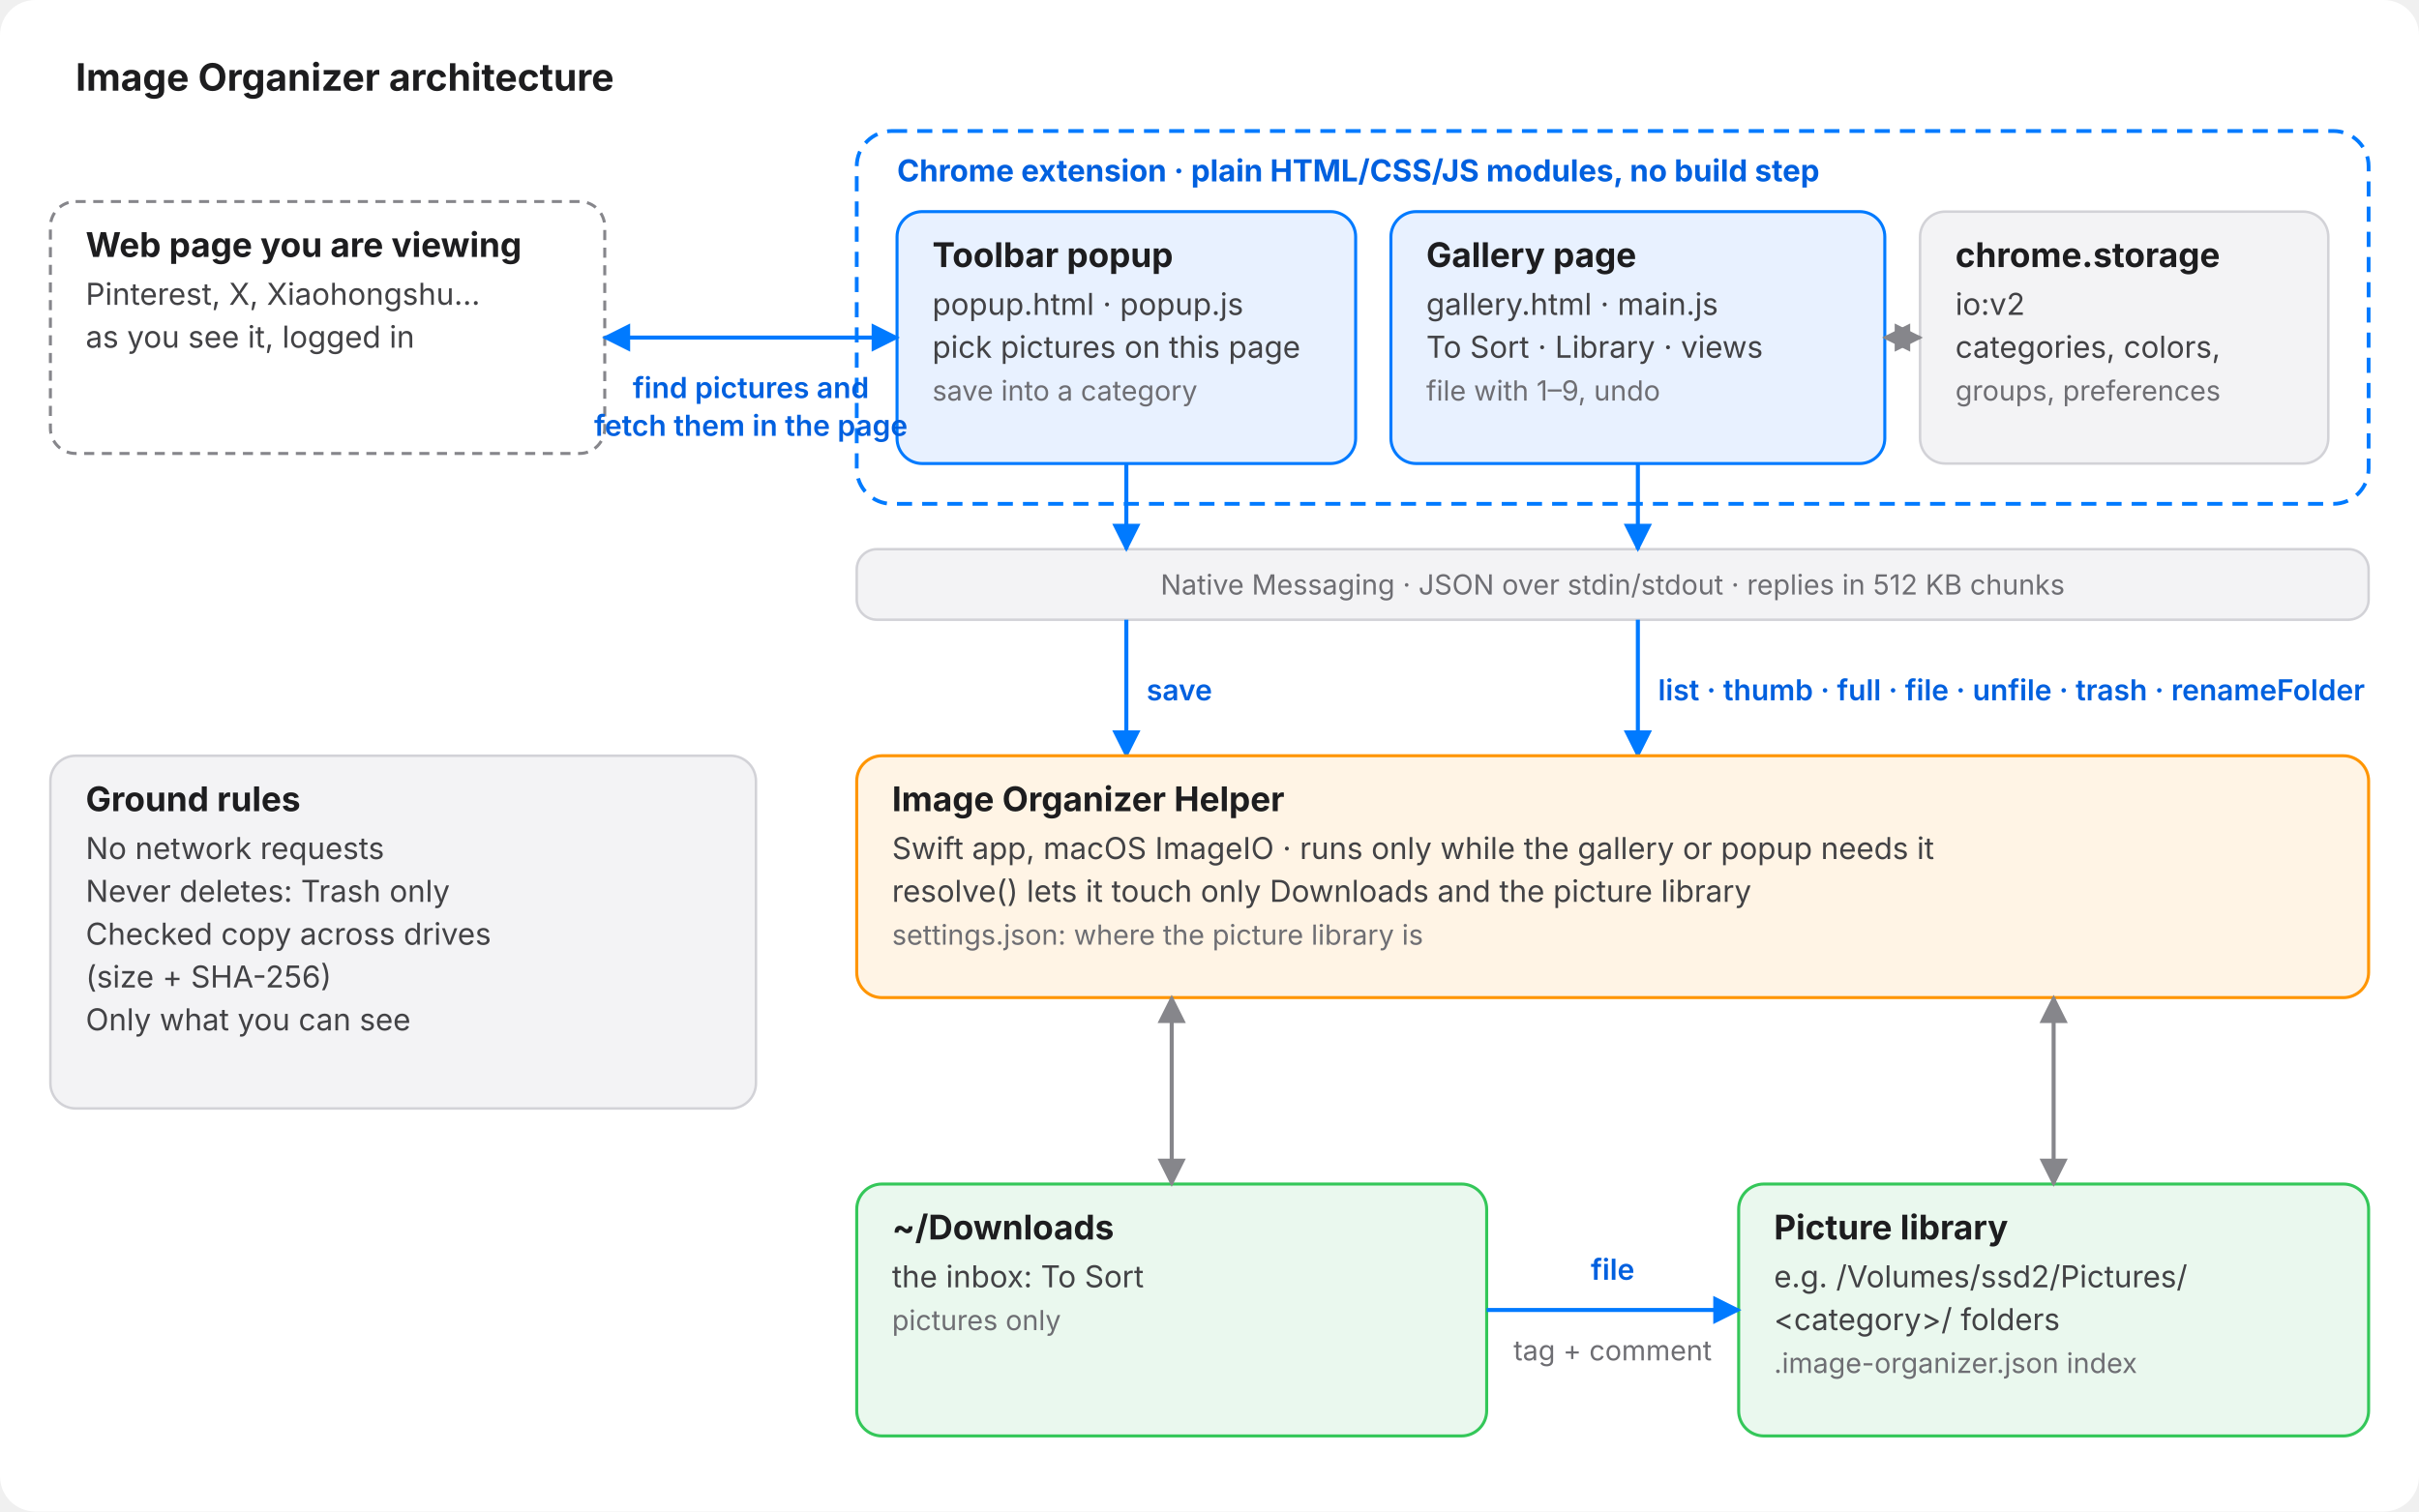
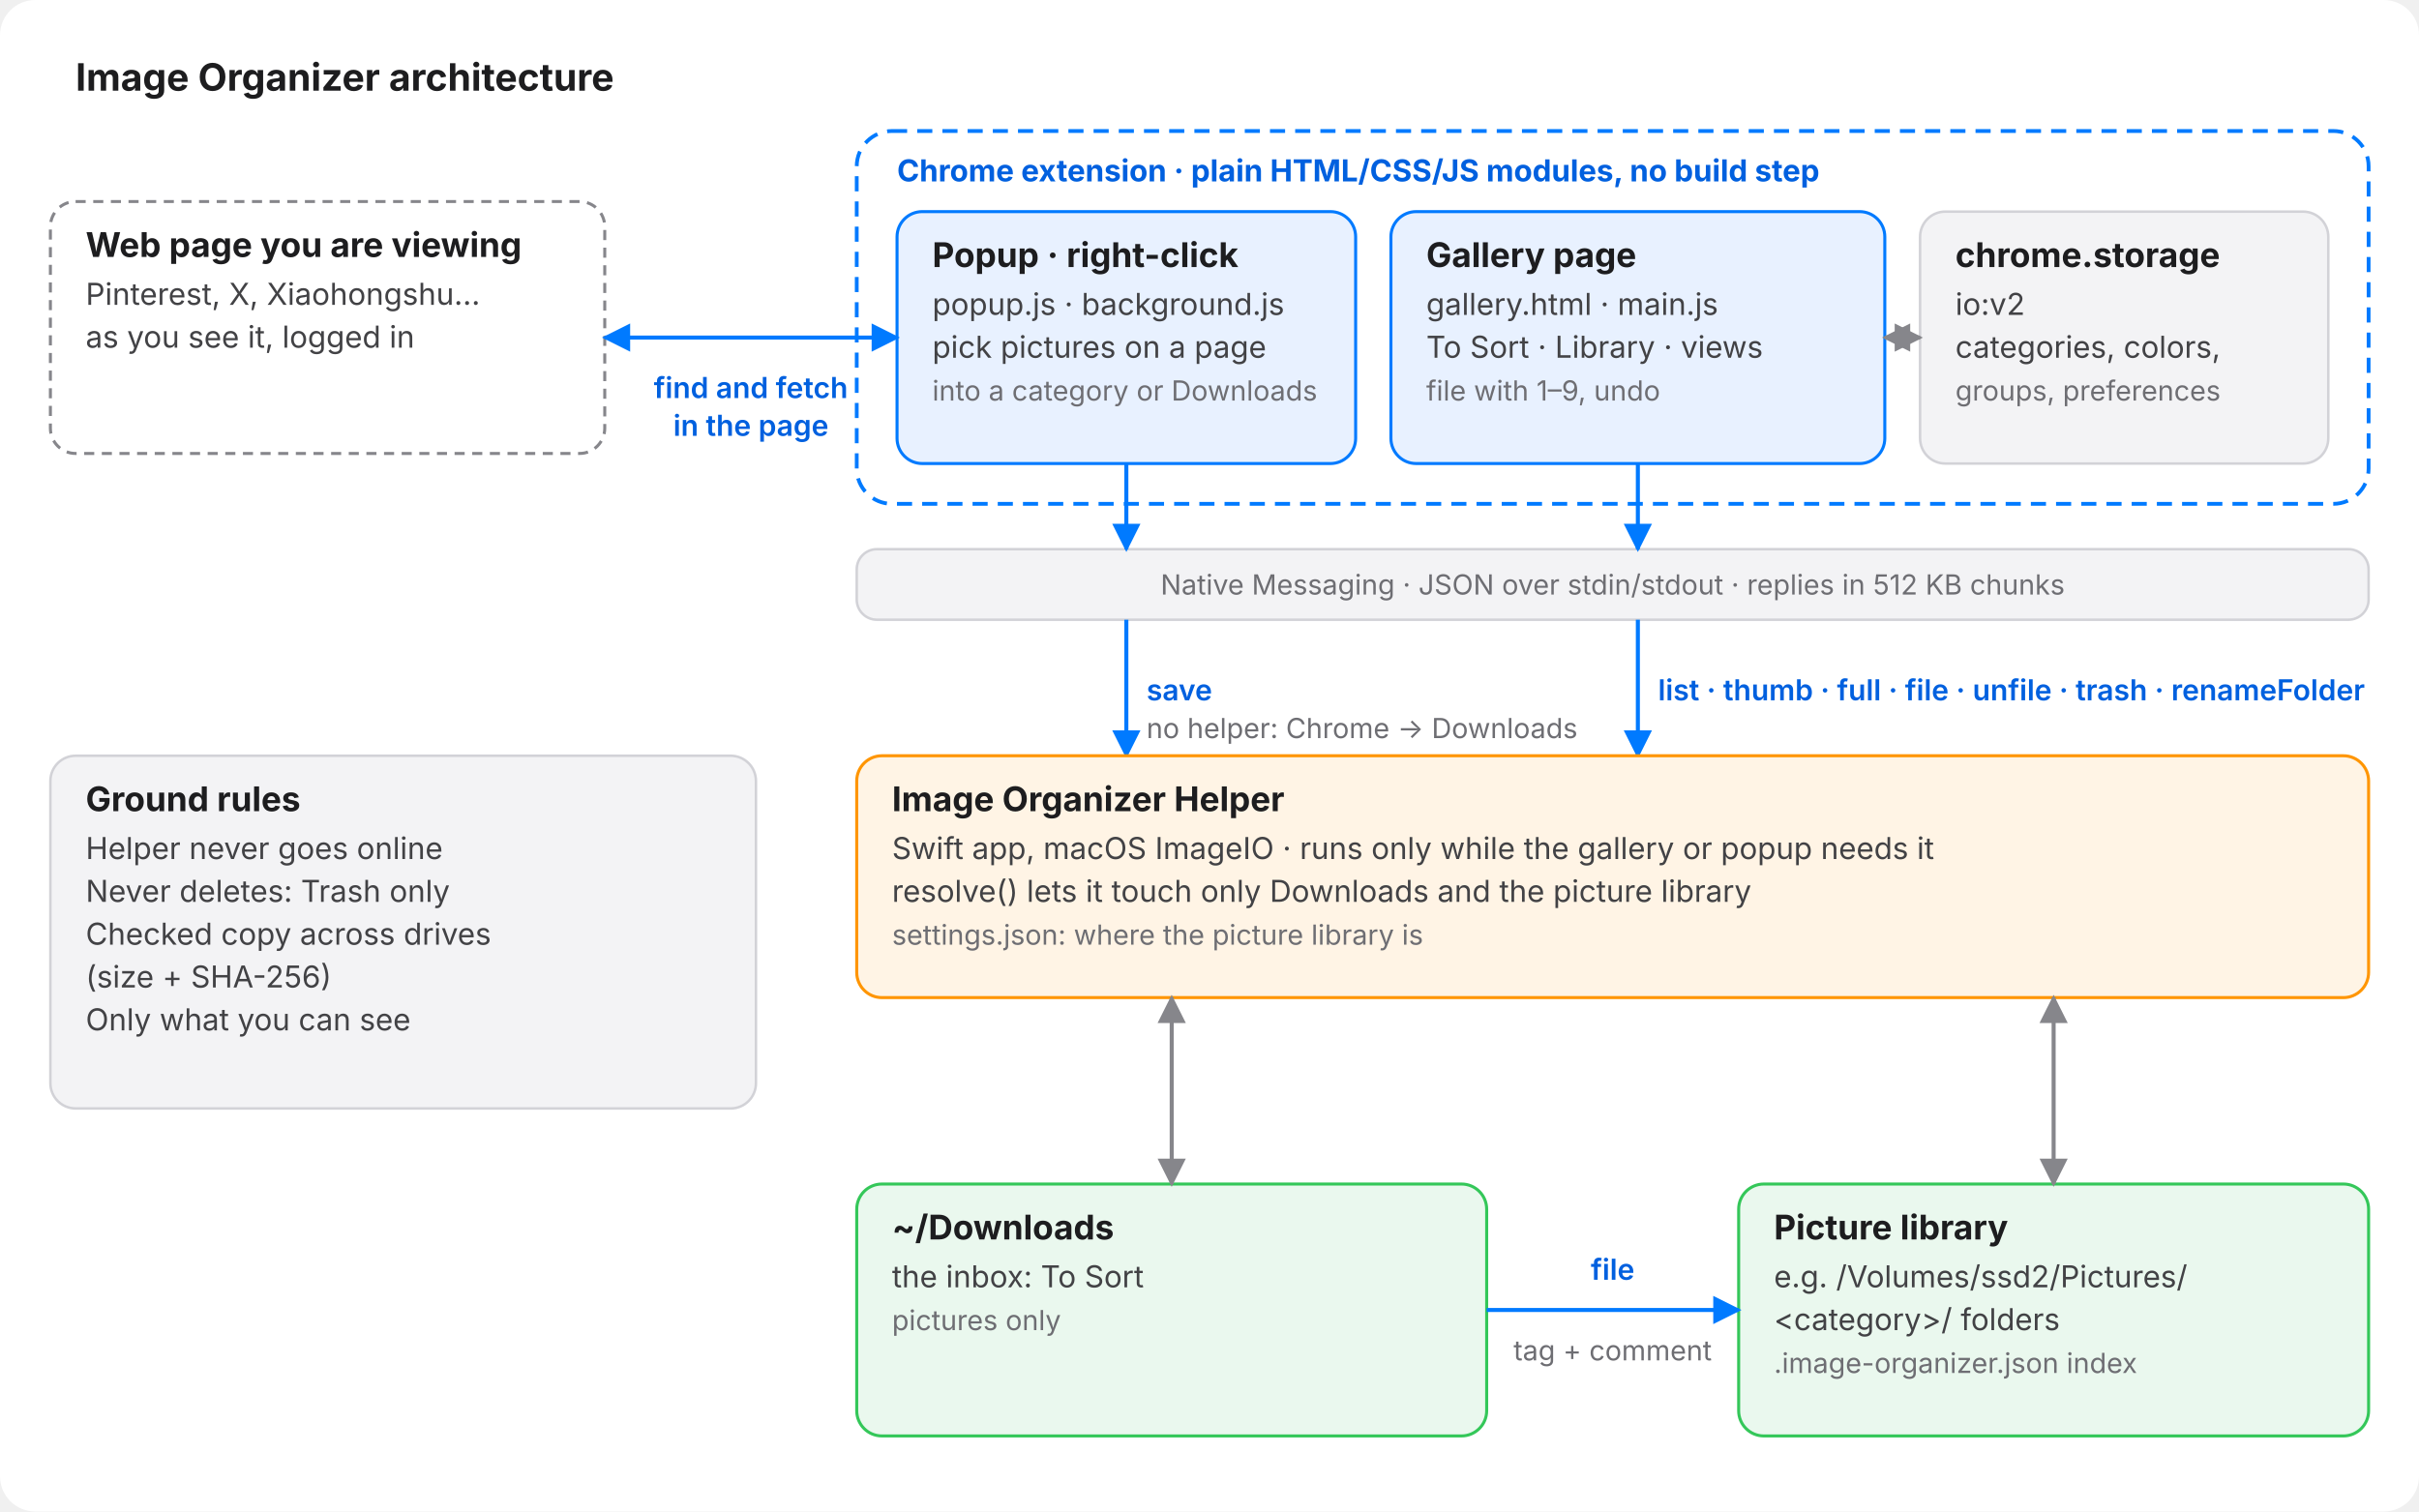
<svg xmlns="http://www.w3.org/2000/svg" viewBox="0 0 960 600" width="960" height="600" role="img" aria-label="Image Organizer architecture">
  <style>
  text { font-family: -apple-system, BlinkMacSystemFont, "SF Pro Text", "PingFang SC", "Segoe UI", "Microsoft YaHei", sans-serif; fill: #1d1d1f; }
  .bg { fill: #ffffff; }
  .box { fill: #f3f3f5; stroke: #d2d2d7; stroke-width: 1; }
  .frame { fill: none; stroke: #007aff; stroke-width: 1.5; stroke-dasharray: 6 4; }
  .accent { fill: #e8f1ff; stroke: #007aff; stroke-width: 1.2; }
  .helper { fill: #fff4e5; stroke: #ff9500; stroke-width: 1.2; }
  .disk { fill: #eaf8ee; stroke: #34c759; stroke-width: 1.2; }
  .page { fill: #ffffff; stroke: #86868b; stroke-width: 1.2; stroke-dasharray: 4 3; }
  .pill { fill: #ffffff; stroke: #ffcc80; stroke-width: 1; }
  .title { font-size: 15px; font-weight: 700; }
  .h { font-size: 13.5px; font-weight: 650; }
  .t { font-size: 12px; fill: #424245; }
  .s { font-size: 11px; fill: #6e6e73; }
  .label { font-size: 11.5px; fill: #0060df; font-weight: 600; }
  .frame-label { font-size: 12px; fill: #0060df; font-weight: 700; }
  .line { stroke: #007aff; stroke-width: 1.6; fill: none; }
  .line.gray { stroke: #86868b; }
  .arrow { fill: #007aff; }
  .arrow.gray { fill: #86868b; }
  @media (prefers-color-scheme: dark) {
    text { fill: #f5f5f7; }
    .bg { fill: #1e1e1e; }
    .box { fill: #2c2c2e; stroke: #48484a; }
    .accent { fill: #0b2a4d; stroke: #0a84ff; }
    .helper { fill: #3a2a12; stroke: #ff9f0a; }
    .disk { fill: #123320; stroke: #30d158; }
    .page { fill: #1e1e1e; stroke: #8e8e93; }
    .pill { fill: #2c2c2e; stroke: #8a5a1c; }
    .frame { stroke: #0a84ff; }
    .t { fill: #d1d1d6; }
    .s { fill: #a1a1a6; }
    .label, .frame-label { fill: #64a8ff; }
    .line { stroke: #0a84ff; }
    .line.gray { stroke: #8e8e93; }
    .arrow { fill: #0a84ff; }
    .arrow.gray { fill: #8e8e93; }
  }
</style>
  <defs>
    <marker id="a" viewBox="0 0 10 10" refX="9" refY="5" markerWidth="7" markerHeight="7" orient="auto-start-reverse">
      <path class="arrow" d="M0,0 L10,5 L0,10 z" />
    </marker>
    <marker id="g" viewBox="0 0 10 10" refX="9" refY="5" markerWidth="7" markerHeight="7" orient="auto-start-reverse">
      <path class="arrow gray" d="M0,0 L10,5 L0,10 z" />
    </marker>
  </defs>
  <rect class="bg" width="960" height="600" rx="14" />
  <text class="title" x="30" y="36" text-anchor="start">Image Organizer architecture</text>
  <rect class="page" x="20" y="80" width="220" height="100" rx="10" />
  <text class="h" x="34" y="102" text-anchor="start">Web page you are viewing</text>
  <text class="t" x="34" y="121" text-anchor="start">Pinterest, X, Xiaohongshu…</text>
  <text class="t" x="34" y="138" text-anchor="start">as you see it, logged in</text>
  <rect class="frame" x="340" y="52" width="600" height="148" rx="14" />
  <text class="frame-label" x="356" y="72" text-anchor="start">Chrome extension · plain HTML/CSS/JS modules, no build step</text>
  <rect class="accent" x="356" y="84" width="182" height="100" rx="10" />
-   <text class="h" x="370" y="106" text-anchor="start">Toolbar popup</text>
-   <text class="t" x="370" y="125" text-anchor="start">popup.html · popup.js</text>
-   <text class="t" x="370" y="142" text-anchor="start">pick pictures on this page</text>
-   <text class="s" x="370" y="159" text-anchor="start">save into a category</text>
+   <text class="h" x="370" y="106" text-anchor="start">Popup · right-click</text>
+   <text class="t" x="370" y="125" text-anchor="start">popup.js · background.js</text>
+   <text class="t" x="370" y="142" text-anchor="start">pick pictures on a page</text>
+   <text class="s" x="370" y="159" text-anchor="start">into a category or Downloads</text>
  <rect class="accent" x="552" y="84" width="196" height="100" rx="10" />
  <text class="h" x="566" y="106" text-anchor="start">Gallery page</text>
  <text class="t" x="566" y="125" text-anchor="start">gallery.html · main.js</text>
  <text class="t" x="566" y="142" text-anchor="start">To Sort · Library · views</text>
  <text class="s" x="566" y="159" text-anchor="start">file with 1–9, undo</text>
  <rect class="box" x="762" y="84" width="162" height="100" rx="10" />
  <text class="h" x="776" y="106" text-anchor="start">chrome.storage</text>
  <text class="t" x="776" y="125" text-anchor="start">io:v2</text>
  <text class="t" x="776" y="142" text-anchor="start">categories, colors,</text>
  <text class="s" x="776" y="159" text-anchor="start">groups, preferences</text>
  <path class="line gray" d="M748,134 L762,134" marker-start="url(#g)" marker-end="url(#g)" />
  <path class="line" d="M356,134 L240,134" marker-start="url(#a)" marker-end="url(#a)" />
-   <text class="label" x="298" y="158" text-anchor="middle">find pictures and</text>
-   <text class="label" x="298" y="173" text-anchor="middle">fetch them in the page</text>
+   <text class="label" x="298" y="158" text-anchor="middle">find and fetch</text>
+   <text class="label" x="298" y="173" text-anchor="middle">in the page</text>
  <rect class="box" x="340" y="218" width="600" height="28" rx="8" />
  <text class="s" x="640" y="236" text-anchor="middle">Native Messaging · JSON over stdin/stdout · replies in 512 KB chunks</text>
  <path class="line" d="M447,184 L447,218" marker-end="url(#a)" />
  <path class="line" d="M447,246 L447,300" marker-end="url(#a)" />
  <text class="label" x="455" y="278" text-anchor="start">save</text>
+   <text class="s" x="455" y="293" text-anchor="start">no helper: Chrome → Downloads</text>
  <path class="line" d="M650,184 L650,218" marker-end="url(#a)" />
  <path class="line" d="M650,246 L650,300" marker-end="url(#a)" />
  <text class="label" x="658" y="278" text-anchor="start">list · thumb · full · file · unfile · trash · renameFolder</text>
  <rect class="helper" x="340" y="300" width="600" height="96" rx="10" />
  <text class="h" x="354" y="322" text-anchor="start">Image Organizer Helper</text>
  <text class="t" x="354" y="341" text-anchor="start">Swift app, macOS ImageIO · runs only while the gallery or popup needs it</text>
  <text class="t" x="354" y="358" text-anchor="start">resolve() lets it touch only Downloads and the picture library</text>
  <text class="s" x="354" y="375" text-anchor="start">settings.json: where the picture library is</text>
  <rect class="box" x="20" y="300" width="280" height="140" rx="10" />
  <text class="h" x="34" y="322" text-anchor="start">Ground rules</text>
-   <text class="t" x="34" y="341" text-anchor="start">No network requests</text>
+   <text class="t" x="34" y="341" text-anchor="start">Helper never goes online</text>
  <text class="t" x="34" y="358" text-anchor="start">Never deletes: Trash only</text>
  <text class="t" x="34" y="375" text-anchor="start">Checked copy across drives</text>
  <text class="t" x="34" y="392" text-anchor="start">(size + SHA-256)</text>
  <text class="t" x="34" y="409" text-anchor="start">Only what you can see</text>
  <rect class="disk" x="340" y="470" width="250" height="100" rx="10" />
  <text class="h" x="354" y="492" text-anchor="start">~/Downloads</text>
  <text class="t" x="354" y="511" text-anchor="start">the inbox: To Sort</text>
  <text class="s" x="354" y="528" text-anchor="start">pictures only</text>
  <rect class="disk" x="690" y="470" width="250" height="100" rx="10" />
  <text class="h" x="704" y="492" text-anchor="start">Picture library</text>
  <text class="t" x="704" y="511" text-anchor="start">e.g. /Volumes/ssd2/Pictures/</text>
  <text class="t" x="704" y="528" text-anchor="start">&lt;category&gt;/ folders</text>
  <text class="s" x="704" y="545" text-anchor="start">.image-organizer.json index</text>
  <path class="line gray" d="M465,396 L465,470" marker-start="url(#g)" marker-end="url(#g)" />
  <path class="line gray" d="M815,396 L815,470" marker-start="url(#g)" marker-end="url(#g)" />
  <path class="line" d="M590,520 L690,520" marker-end="url(#a)" />
  <text class="label" x="640" y="508" text-anchor="middle">file</text>
  <text class="s" x="640" y="540" text-anchor="middle">tag + comment</text>
</svg>
